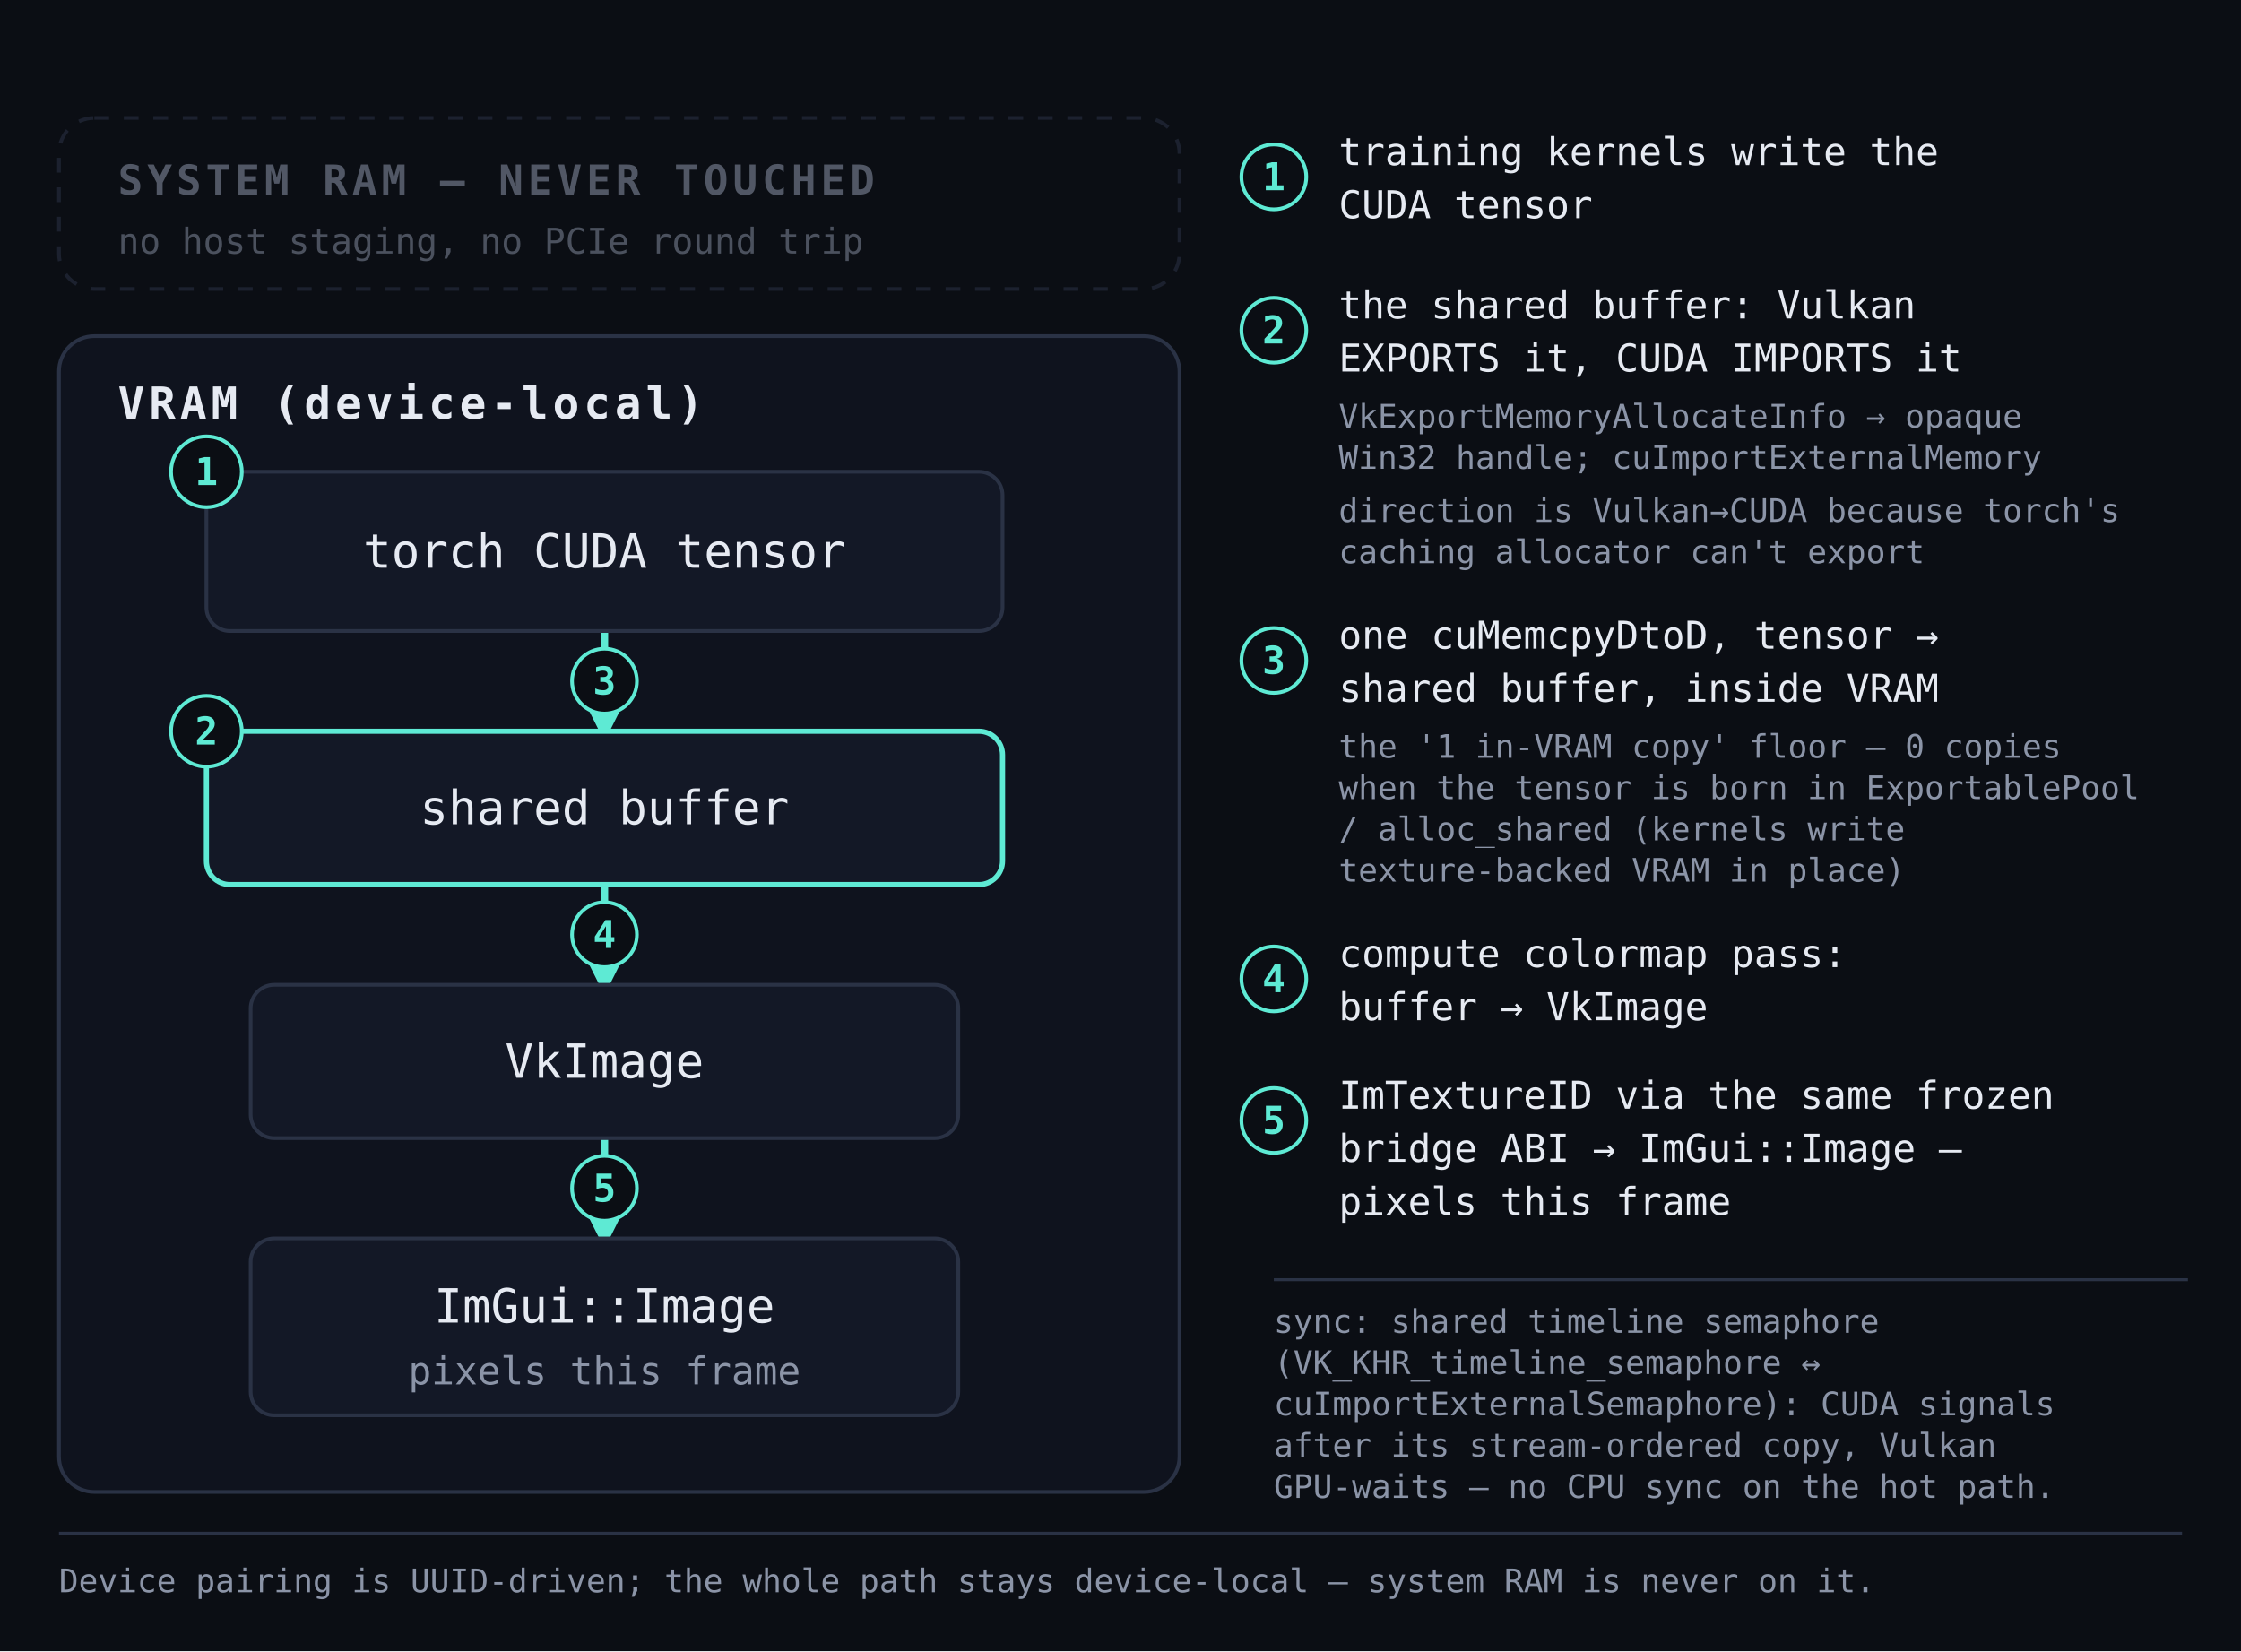
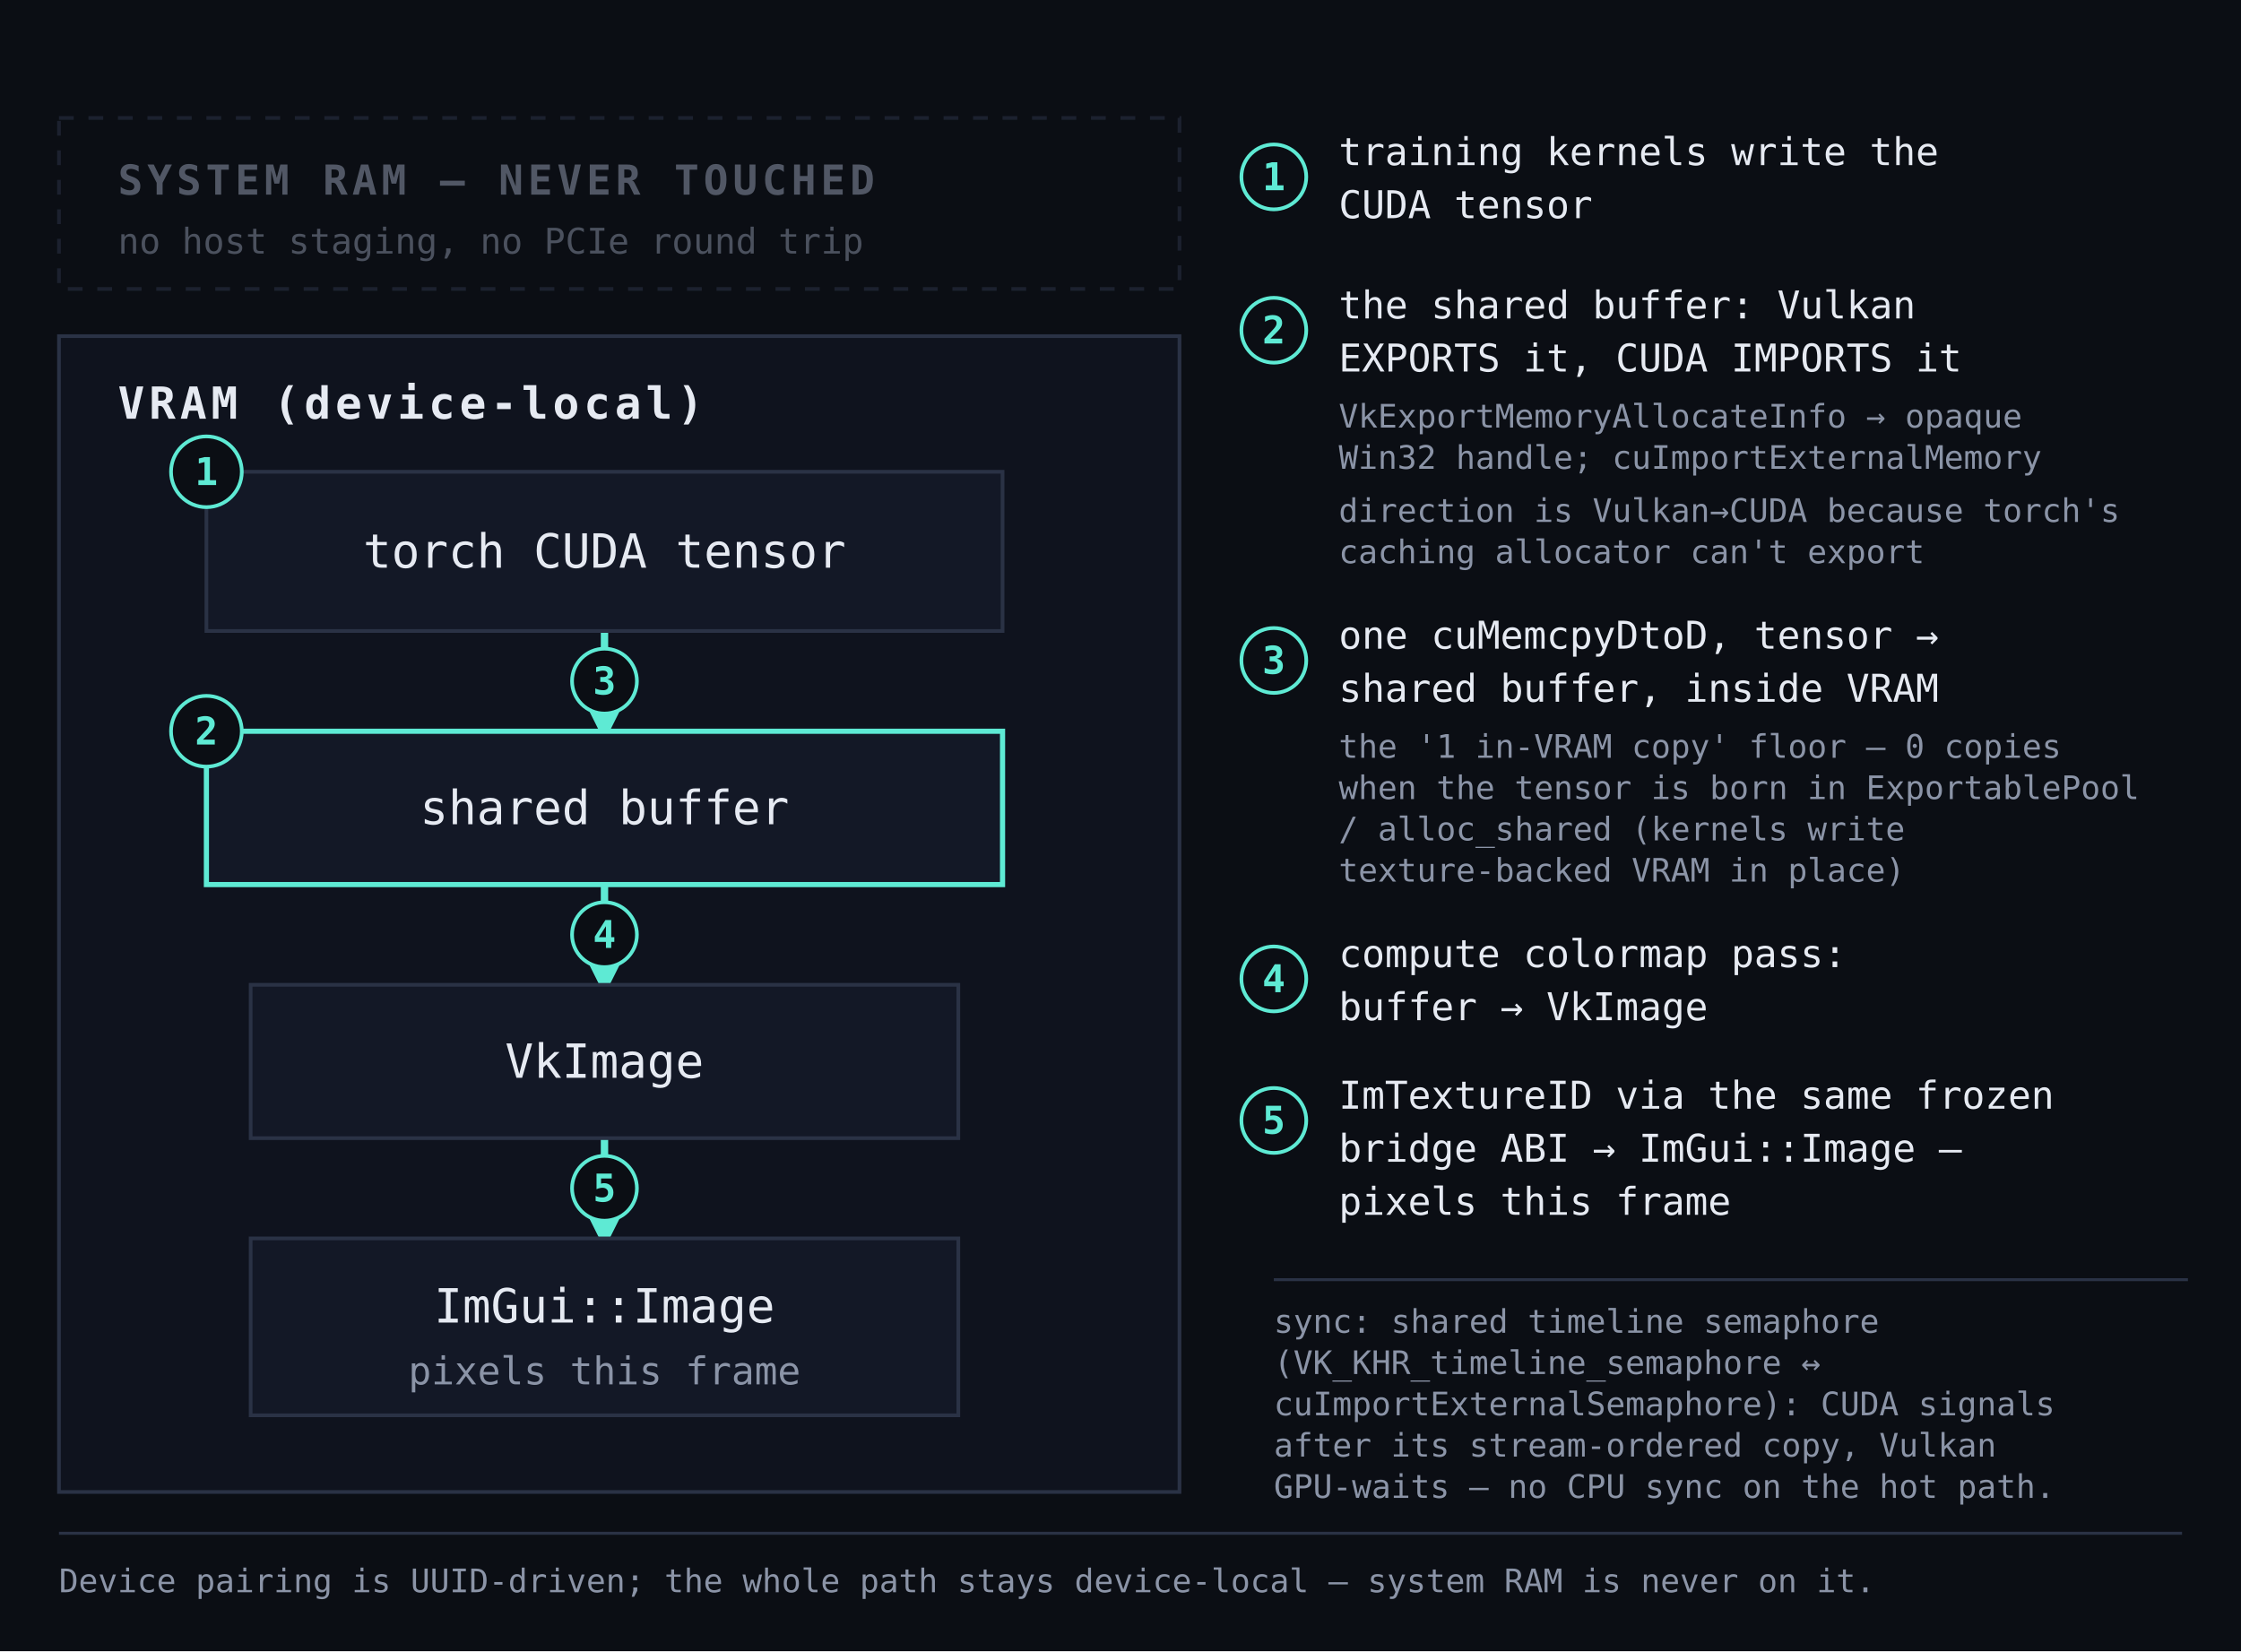
<svg xmlns="http://www.w3.org/2000/svg" viewBox="0 0 760 560" role="img" aria-label="Windows NVIDIA zero-copy path. System RAM is never touched — no host staging, no PCIe round trip. Everything stays inside device-local VRAM: training kernels write a torch CUDA tensor; a shared buffer is exported by Vulkan and imported by CUDA; one cuMemcpyDtoD copies the tensor into the shared buffer inside VRAM; a compute colormap pass turns the buffer into a VkImage; and ImGui draws it as pixels the same frame. CUDA and Vulkan synchronize on a shared timeline semaphore with no CPU sync on the hot path.">
  <style>
    text { font-family: ui-monospace, SFMono-Regular, Menlo, Consolas, monospace; }
    .plane-t { fill:#E6EAF2; font-size:15px; font-weight:600; letter-spacing:1.5px; }
    .ghost-t { fill:#8B94A7; font-size:14px; font-weight:600; letter-spacing:1.5px; opacity:0.55; }
    .ghost-s { fill:#8B94A7; font-size:12px; opacity:0.5; }
    .boxlbl  { fill:#E6EAF2; font-size:16px; font-weight:500; }
    .boxlbl2 { fill:#8B94A7; font-size:13px; }
    .steplbl { fill:#E6EAF2; font-size:13px; font-weight:500; }
    .stepsub { fill:#8B94A7; font-size:11px; }
    .foot    { fill:#8B94A7; font-size:11px; }
    .box      { fill:#131826; stroke:#2A3245; stroke-width:1.25; }
    .box-glow { fill:#131826; stroke:#5EEAD4; stroke-width:1.75; }
    .p-glow   { fill:none; stroke:#5EEAD4; stroke-width:2.5; }
    .num-c { fill:#0B0E14; stroke:#5EEAD4; stroke-width:1.25; }
    .num-t { fill:#5EEAD4; font-size:13px; font-weight:600; }
  </style>
  <defs>
    <marker id="v-arrow" viewBox="0 0 10 10" refX="8" refY="5" markerWidth="7" markerHeight="7" orient="auto-start-reverse">
      <path d="M0 0 L10 5 L0 10 z" fill="#5EEAD4" />
    </marker>
  </defs>
  <rect width="760" height="560" fill="#0B0E14" />
-   <rect x="20" y="40" width="380" height="58" rx="12" fill="none" stroke="#2A3245" stroke-width="1.25" stroke-dasharray="5 5" opacity="0.55" />
+   <rect x="20" y="40" width="380" height="58" rx="0" fill="none" stroke="#2A3245" stroke-width="1.25" stroke-dasharray="5 5" opacity="0.55" />
  <text class="ghost-t" x="40" y="66">SYSTEM RAM — NEVER TOUCHED</text>
  <text class="ghost-s" x="40" y="86">no host staging, no PCIe round trip</text>
-   <rect x="20" y="114" width="380" height="392" rx="12" fill="#0F131E" stroke="#2A3245" stroke-width="1.25" />
+   <rect x="20" y="114" width="380" height="392" rx="0" fill="#0F131E" stroke="#2A3245" stroke-width="1.25" />
  <text class="plane-t" x="40" y="142">VRAM (device-local)</text>
  <path class="p-glow" d="M205,214 V248" marker-end="url(#v-arrow)" />
  <path class="p-glow" d="M205,300 V334" marker-end="url(#v-arrow)" />
  <path class="p-glow" d="M205,386 V420" marker-end="url(#v-arrow)" />
-   <rect class="box" x="70" y="160" width="270" height="54" rx="8" />
+   <rect class="box" x="70" y="160" width="270" height="54" rx="0" />
  <text class="boxlbl" x="205" y="187" text-anchor="middle" dominant-baseline="central">torch CUDA tensor</text>
-   <rect class="box-glow" x="70" y="248" width="270" height="52" rx="8" />
+   <rect class="box-glow" x="70" y="248" width="270" height="52" rx="0" />
  <text class="boxlbl" x="205" y="274" text-anchor="middle" dominant-baseline="central">shared buffer</text>
-   <rect class="box" x="85" y="334" width="240" height="52" rx="8" />
+   <rect class="box" x="85" y="334" width="240" height="52" rx="0" />
  <text class="boxlbl" x="205" y="360" text-anchor="middle" dominant-baseline="central">VkImage</text>
-   <rect class="box" x="85" y="420" width="240" height="60" rx="8" />
+   <rect class="box" x="85" y="420" width="240" height="60" rx="0" />
  <text class="boxlbl" x="205" y="443" text-anchor="middle" dominant-baseline="central">ImGui::Image</text>
  <text class="boxlbl2" x="205" y="465" text-anchor="middle" dominant-baseline="central">pixels this frame</text>
  <circle class="num-c" cx="70" cy="160" r="12" />
  <text class="num-t" x="70" y="160" text-anchor="middle" dominant-baseline="central">1</text>
  <circle class="num-c" cx="70" cy="248" r="12" />
  <text class="num-t" x="70" y="248" text-anchor="middle" dominant-baseline="central">2</text>
  <circle class="num-c" cx="205" cy="231" r="11" />
  <text class="num-t" x="205" y="231" text-anchor="middle" dominant-baseline="central">3</text>
  <circle class="num-c" cx="205" cy="317" r="11" />
  <text class="num-t" x="205" y="317" text-anchor="middle" dominant-baseline="central">4</text>
  <circle class="num-c" cx="205" cy="403" r="11" />
  <text class="num-t" x="205" y="403" text-anchor="middle" dominant-baseline="central">5</text>
  <circle class="num-c" cx="432" cy="60" r="11" />
  <text class="num-t" x="432" y="60" text-anchor="middle" dominant-baseline="central">1</text>
  <text class="steplbl" x="454" y="56">training kernels write the</text>
  <text class="steplbl" x="454" y="74">CUDA tensor</text>
  <circle class="num-c" cx="432" cy="112" r="11" />
  <text class="num-t" x="432" y="112" text-anchor="middle" dominant-baseline="central">2</text>
  <text class="steplbl" x="454" y="108">the shared buffer: Vulkan</text>
  <text class="steplbl" x="454" y="126">EXPORTS it, CUDA IMPORTS it</text>
  <text class="stepsub" x="454" y="145">VkExportMemoryAllocateInfo → opaque</text>
  <text class="stepsub" x="454" y="159">Win32 handle; cuImportExternalMemory</text>
  <text class="stepsub" x="454" y="177">direction is Vulkan→CUDA because torch's</text>
  <text class="stepsub" x="454" y="191">caching allocator can't export</text>
  <circle class="num-c" cx="432" cy="224" r="11" />
  <text class="num-t" x="432" y="224" text-anchor="middle" dominant-baseline="central">3</text>
  <text class="steplbl" x="454" y="220">one cuMemcpyDtoD, tensor →</text>
  <text class="steplbl" x="454" y="238">shared buffer, inside VRAM</text>
  <text class="stepsub" x="454" y="257">the '1 in-VRAM copy' floor — 0 copies</text>
  <text class="stepsub" x="454" y="271">when the tensor is born in ExportablePool</text>
  <text class="stepsub" x="454" y="285">/ alloc_shared (kernels write</text>
  <text class="stepsub" x="454" y="299">texture-backed VRAM in place)</text>
  <circle class="num-c" cx="432" cy="332" r="11" />
  <text class="num-t" x="432" y="332" text-anchor="middle" dominant-baseline="central">4</text>
  <text class="steplbl" x="454" y="328">compute colormap pass:</text>
  <text class="steplbl" x="454" y="346">buffer → VkImage</text>
  <circle class="num-c" cx="432" cy="380" r="11" />
  <text class="num-t" x="432" y="380" text-anchor="middle" dominant-baseline="central">5</text>
  <text class="steplbl" x="454" y="376">ImTextureID via the same frozen</text>
  <text class="steplbl" x="454" y="394">bridge ABI → ImGui::Image —</text>
  <text class="steplbl" x="454" y="412">pixels this frame</text>
  <line x1="432" y1="434" x2="742" y2="434" stroke="#2A3245" stroke-width="1" />
  <text class="stepsub" x="432" y="452">sync: shared timeline semaphore</text>
  <text class="stepsub" x="432" y="466">(VK_KHR_timeline_semaphore ↔</text>
  <text class="stepsub" x="432" y="480">cuImportExternalSemaphore): CUDA signals</text>
  <text class="stepsub" x="432" y="494">after its stream-ordered copy, Vulkan</text>
  <text class="stepsub" x="432" y="508">GPU-waits — no CPU sync on the hot path.</text>
  <line x1="20" y1="520" x2="740" y2="520" stroke="#2A3245" stroke-width="1" />
  <text class="foot" x="20" y="540">Device pairing is UUID-driven; the whole path stays device-local — system RAM is never on it.</text>
</svg>
